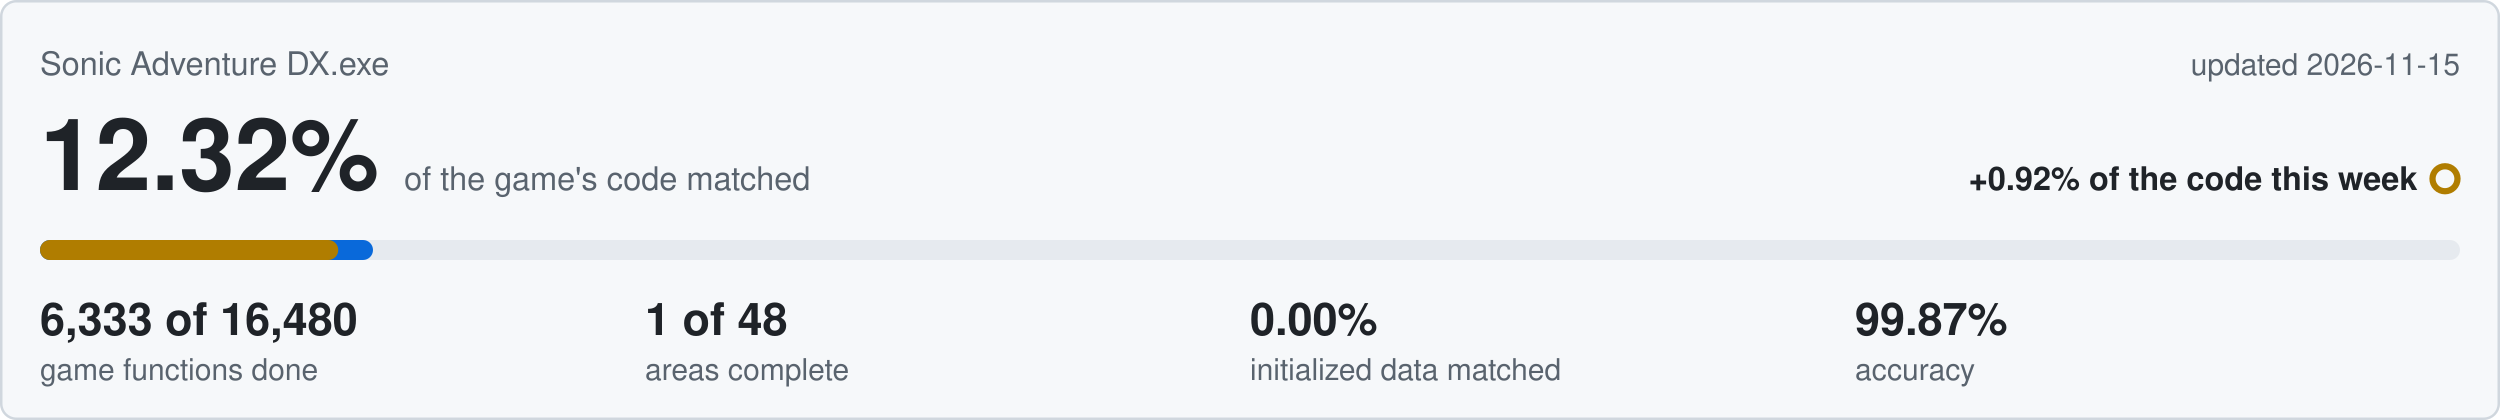
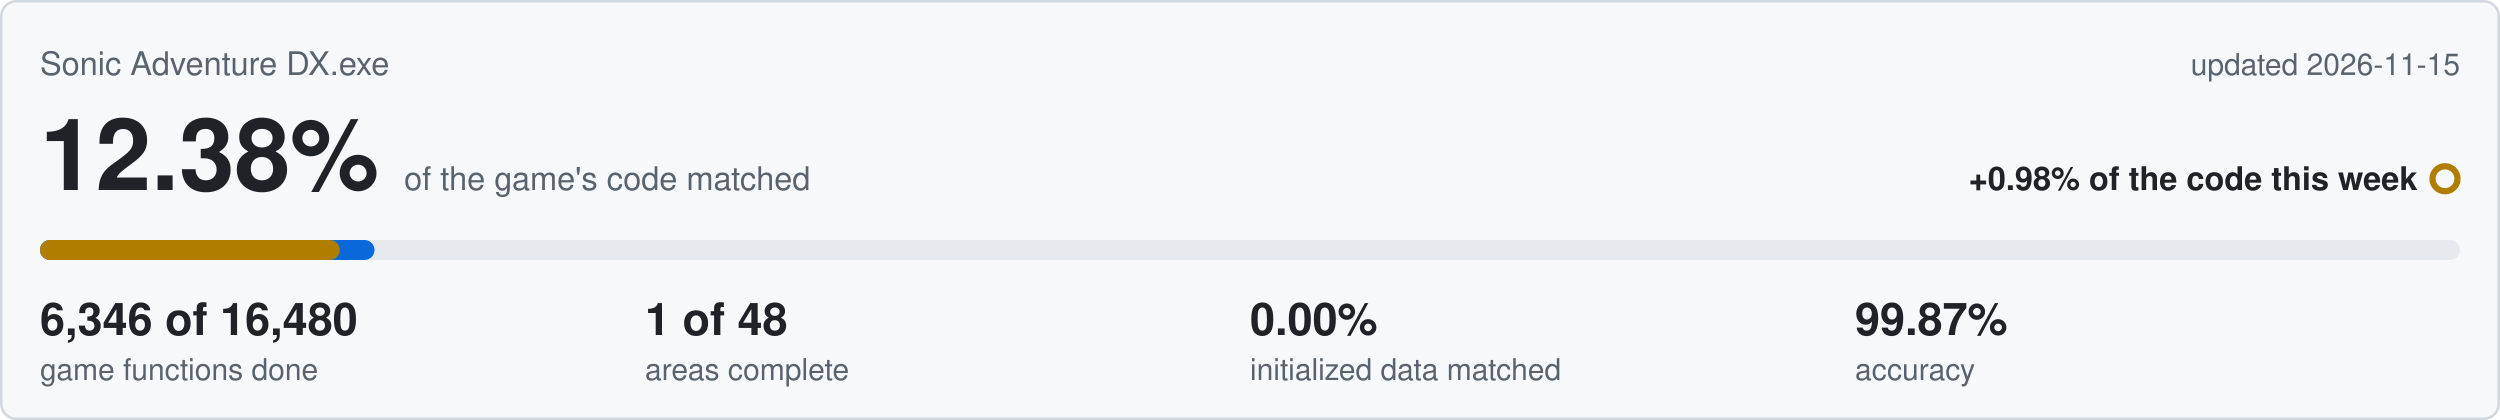
<svg xmlns="http://www.w3.org/2000/svg" viewBox="0 0 1000 168" width="1000" height="168">
  <rect x="0.5" y="0.5" width="999" height="167" rx="6" fill="#f6f8fa" stroke="#d0d7de" />
  <text x="16" y="30" font-family="Segoe UI,Helvetica,Arial,sans-serif" font-size="13" fill="#59636e">Sonic Adventure DX.exe</text>
  <text x="984" y="30" text-anchor="end" font-family="Segoe UI,Helvetica,Arial,sans-serif" font-size="12" fill="#59636e">updated 2026-11-15</text>
-   <text x="16" y="76" font-family="Segoe UI,Helvetica,Arial,sans-serif" font-size="40" font-weight="600" fill="#1f2328">12.32%<tspan dx="10" font-size="13" font-weight="400" fill="#59636e">of the game's code matched</tspan>
+   <text x="16" y="76" font-family="Segoe UI,Helvetica,Arial,sans-serif" font-size="40" font-weight="600" fill="#1f2328">12.38%<tspan dx="10" font-size="13" font-weight="400" fill="#59636e">of the game's code matched</tspan>
  </text>
-   <text x="967" y="76" text-anchor="end" font-family="Segoe UI,Helvetica,Arial,sans-serif" font-size="13" font-weight="600" fill="#1f2328">+0.92% of the code this week</text>
+   <text x="967" y="76" text-anchor="end" font-family="Segoe UI,Helvetica,Arial,sans-serif" font-size="13" font-weight="600" fill="#1f2328">+0.98% of the code this week</text>
  <circle cx="978" cy="71.5" r="5" fill="none" stroke="#b07d00" stroke-width="2.5" />
  <rect x="16" y="96" width="968" height="8" rx="4" fill="#e6eaef" />
-   <rect x="16" y="96" width="133.2" height="8" rx="4" fill="#0969da" />
-   <rect x="16" y="96" width="119.3" height="8" rx="4" fill="#b07d00" />
-   <text x="16" y="134" font-family="Segoe UI,Helvetica,Arial,sans-serif" font-size="18" font-weight="600" fill="#1f2328">6,333 of 16,480</text>
+   <rect x="16" y="96" width="133.8" height="8" rx="4" fill="#0969da" />
+   <rect x="16" y="96" width="119.9" height="8" rx="4" fill="#b07d00" />
+   <text x="16" y="134" font-family="Segoe UI,Helvetica,Arial,sans-serif" font-size="18" font-weight="600" fill="#1f2328">6,346 of 16,480</text>
  <text x="16" y="152" font-family="Segoe UI,Helvetica,Arial,sans-serif" font-size="12" fill="#59636e">game functions done</text>
  <text x="258" y="134" font-family="Segoe UI,Helvetica,Arial,sans-serif" font-size="18" font-weight="600" fill="#1f2328">1 of 48</text>
  <text x="258" y="152" font-family="Segoe UI,Helvetica,Arial,sans-serif" font-size="12" fill="#59636e">areas complete</text>
  <text x="500" y="134" font-family="Segoe UI,Helvetica,Arial,sans-serif" font-size="18" font-weight="600" fill="#1f2328">0.00%</text>
  <text x="500" y="152" font-family="Segoe UI,Helvetica,Arial,sans-serif" font-size="12" fill="#59636e">initialized data matched</text>
  <text x="742" y="134" font-family="Segoe UI,Helvetica,Arial,sans-serif" font-size="18" font-weight="600" fill="#1f2328">99.87%</text>
  <text x="742" y="152" font-family="Segoe UI,Helvetica,Arial,sans-serif" font-size="12" fill="#59636e">accuracy</text>
</svg>
